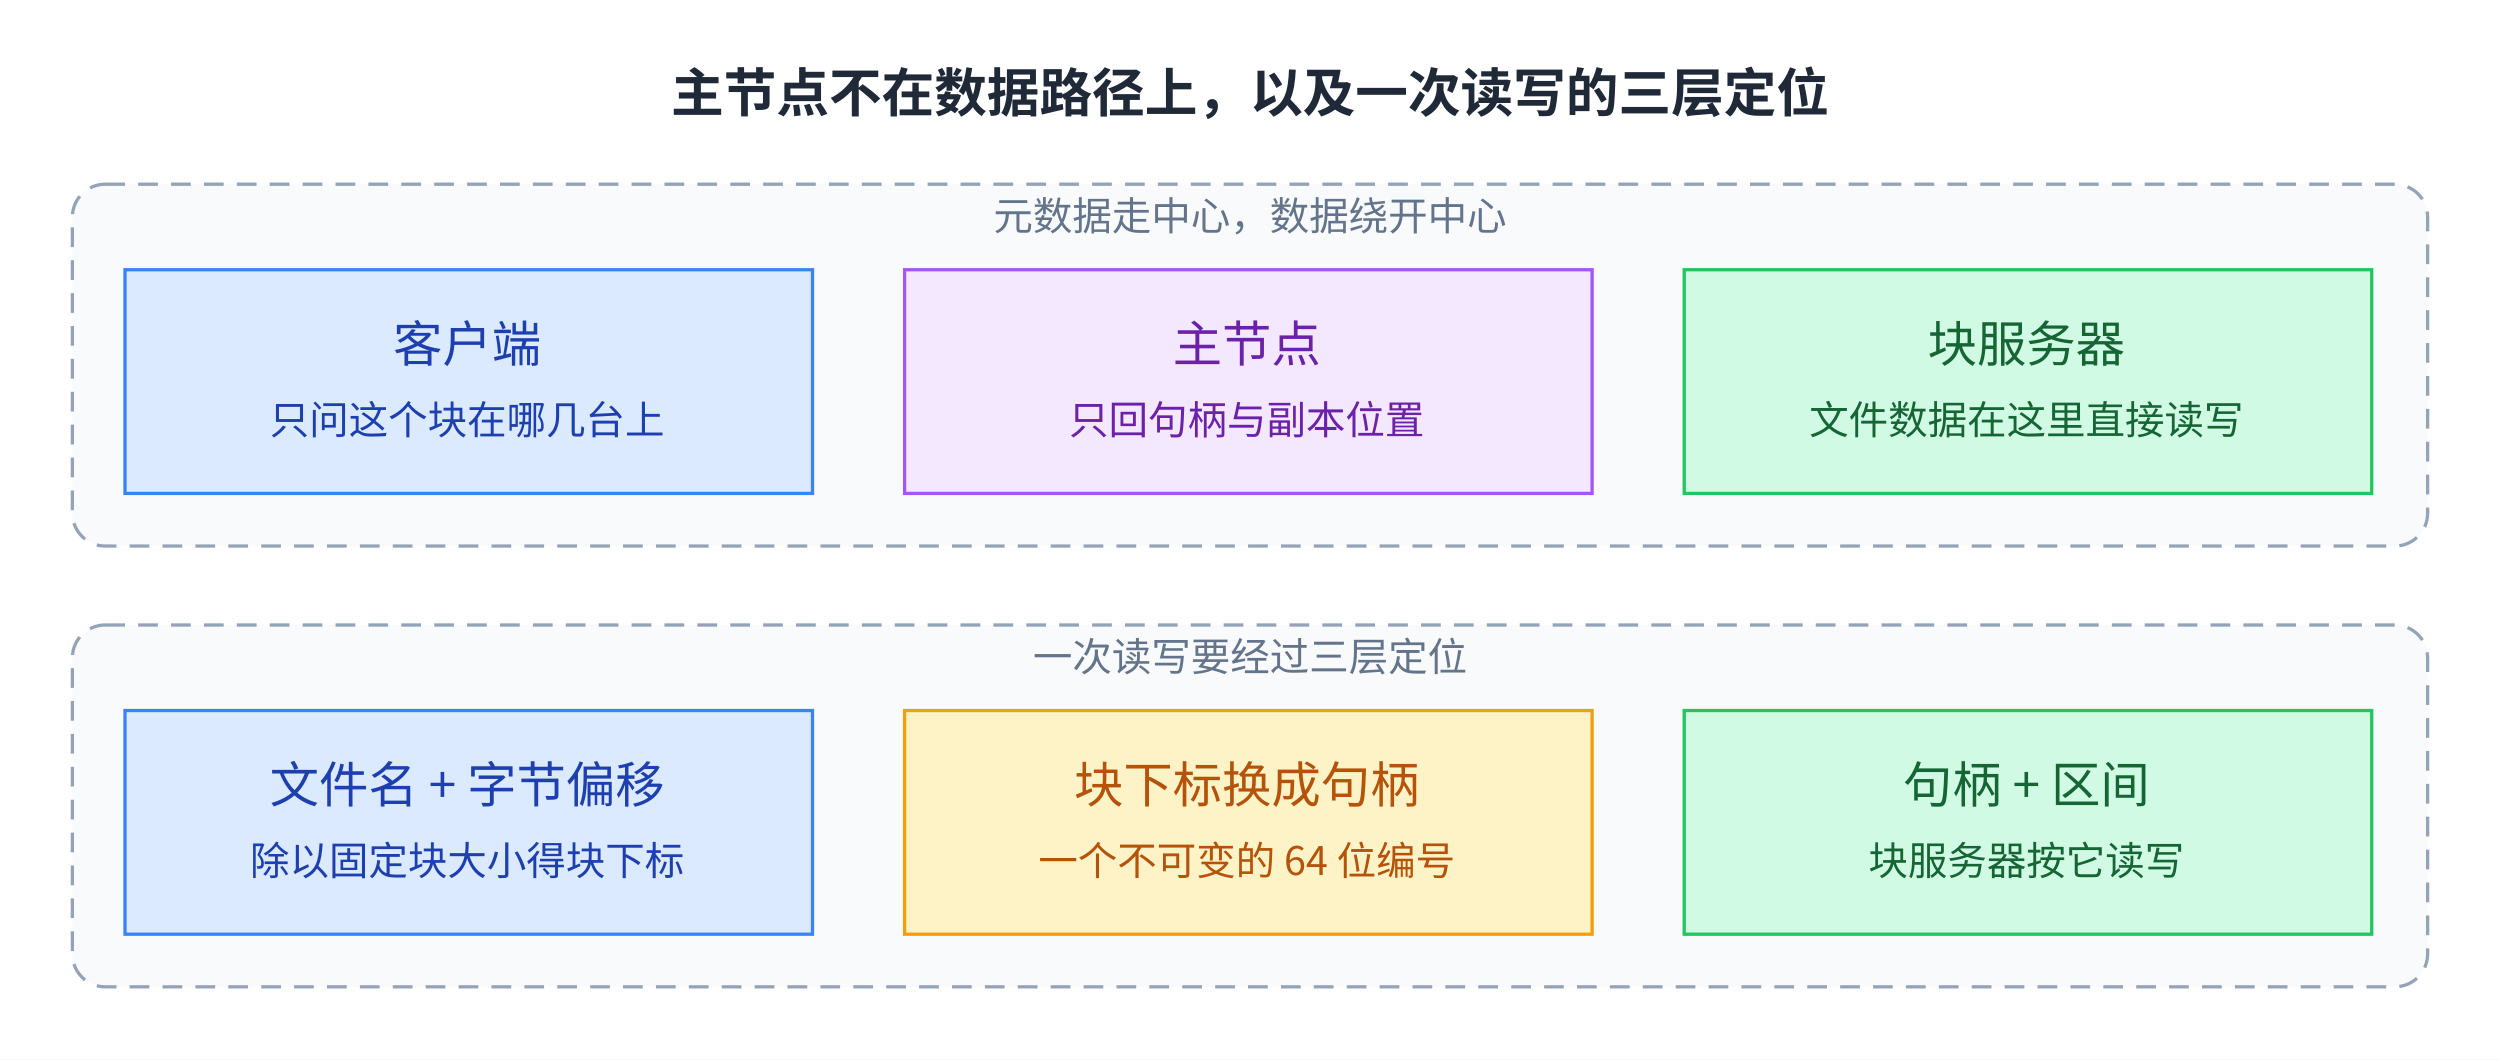
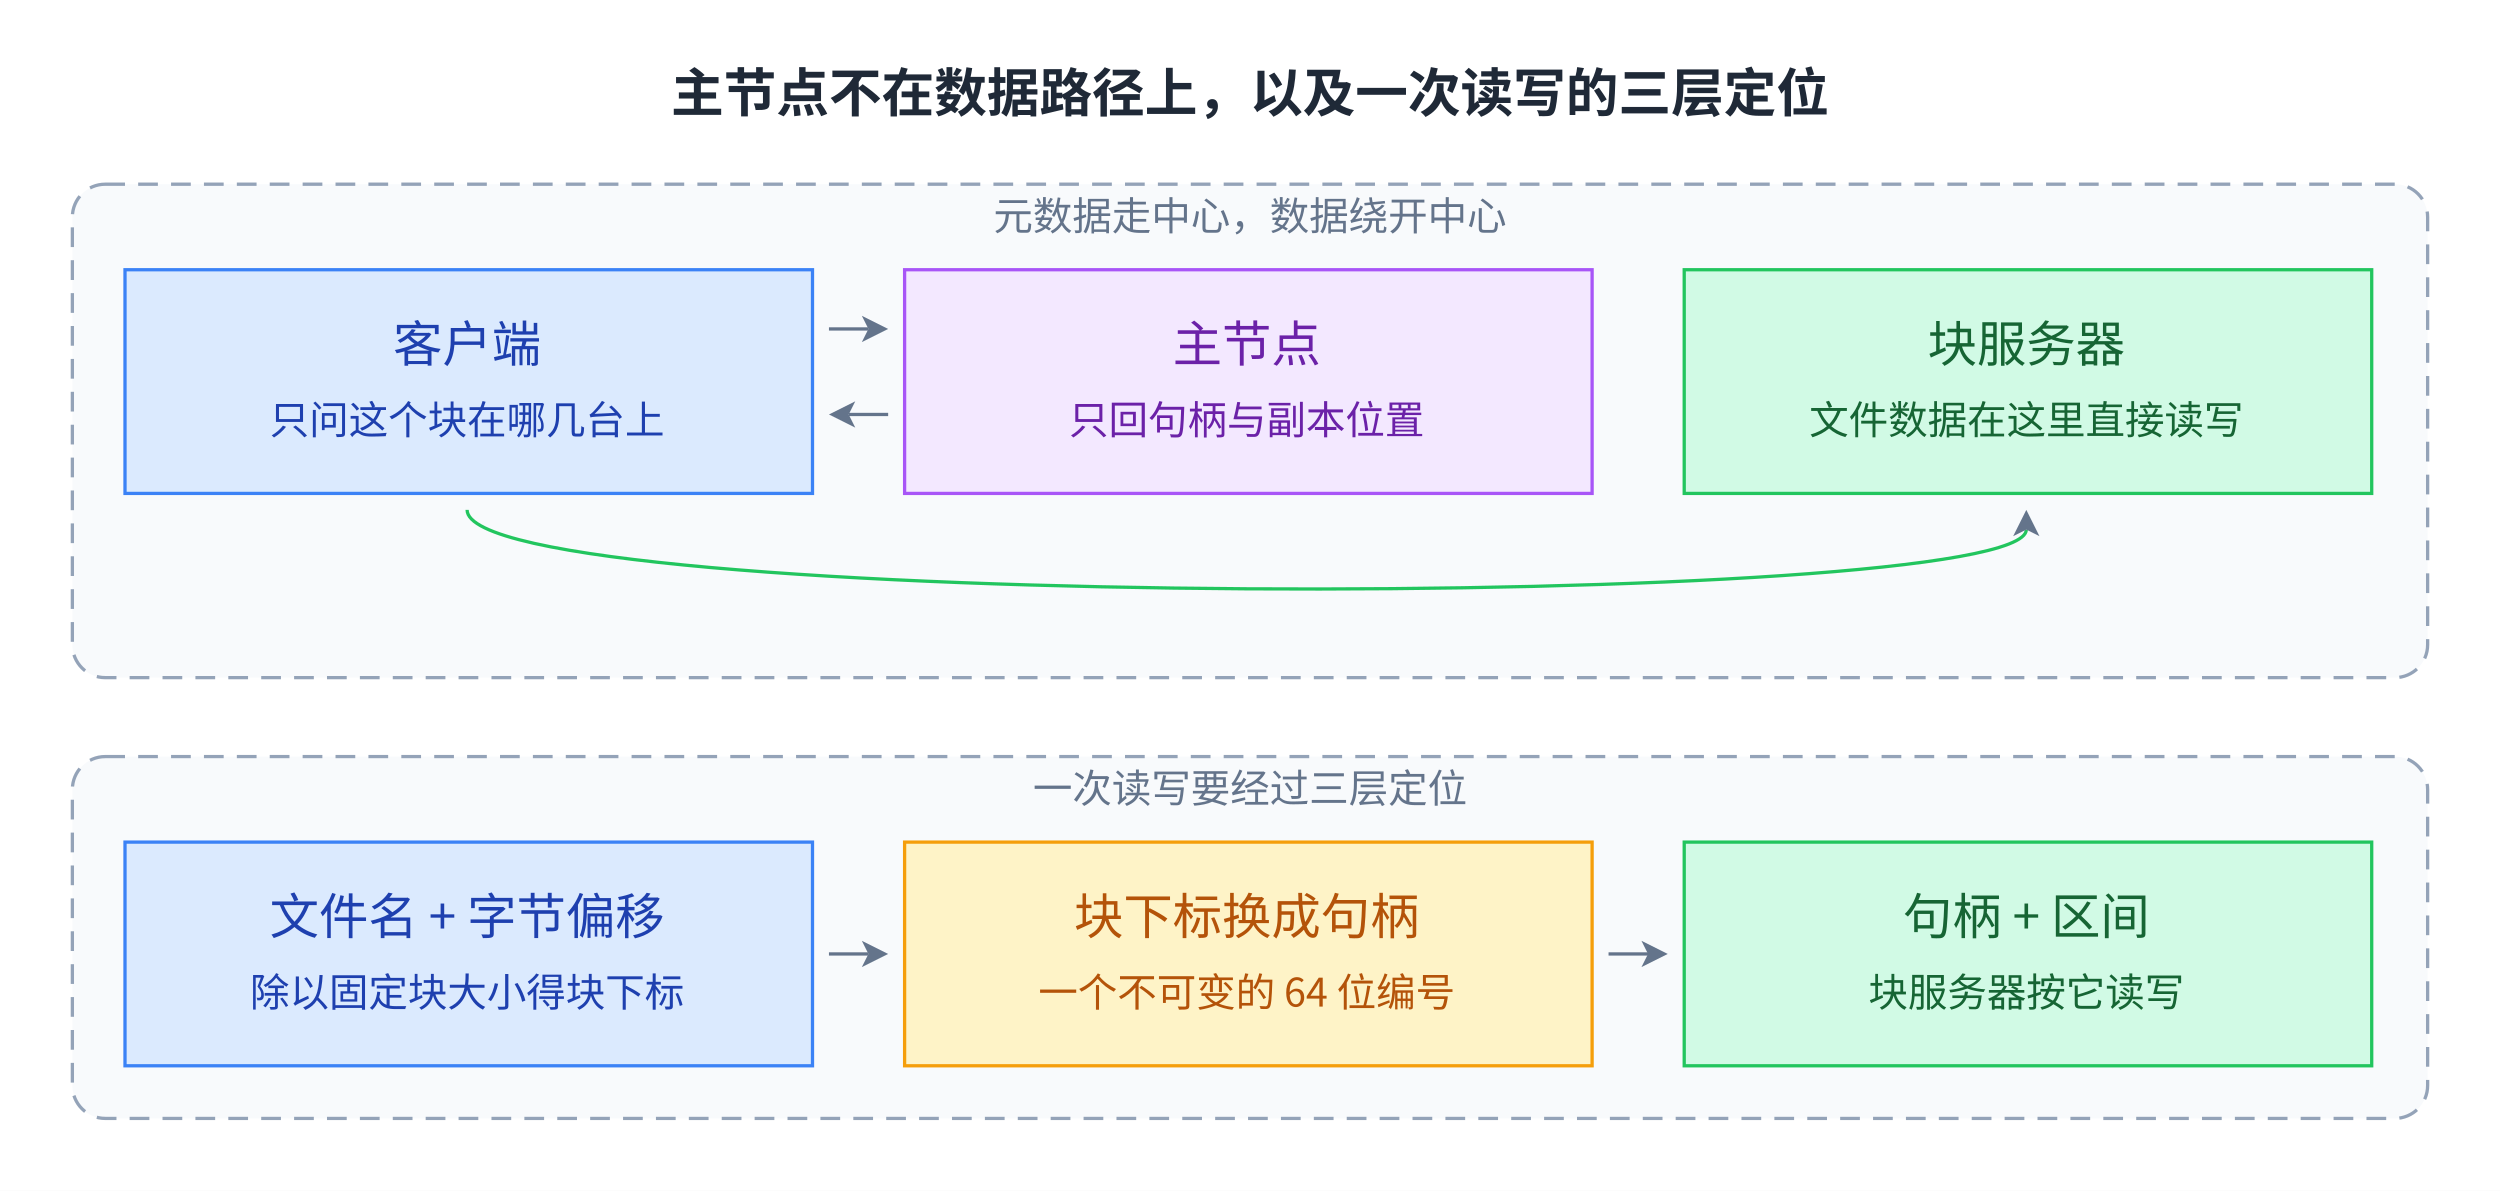
- <svg xmlns="http://www.w3.org/2000/svg" viewBox="0 0 760 322" width="760" height="322" role="img" aria-labelledby="fig-gfs-1-title fig-gfs-1-desc">
+ <svg xmlns="http://www.w3.org/2000/svg" viewBox="0 0 760 362" width="760" height="362" role="img" aria-labelledby="fig-gfs-1-title fig-gfs-1-desc">
  <defs>
    <style>
      text { font-family: 'PingFang SC', 'Microsoft YaHei', 'Noto Sans CJK SC', system-ui, sans-serif; }
    </style>
    <marker id="arrow" markerWidth="8" markerHeight="8" refX="2" refY="4" orient="auto" markerUnits="userSpaceOnUse">
      <path d="M0,0 L8,4 L0,8 L2,4 z" fill="#64748b" />
    </marker>
  </defs>
-   <rect x="0" y="0" width="760" height="322" fill="#ffffff" />
+   <rect x="0" y="0" width="760" height="362" fill="#ffffff" />
  <text x="380" y="34" font-size="16" font-weight="600" fill="#1f2937" text-anchor="middle">主节点不在数据路径上，以及一次读写的三层定位</text>
-   <rect x="22" y="56" width="716" height="110" rx="10" fill="#f8fafc" stroke="#94a3b8" stroke-dasharray="6,4" />
+   <rect x="22" y="56" width="716" height="150" rx="10" fill="#f8fafc" stroke="#94a3b8" stroke-dasharray="6,4" />
  <text x="380" y="70" font-size="12" fill="#64748b" text-anchor="middle">元数据走中心，数据绕开中心</text>
-   <rect x="22" y="190" width="716" height="110" rx="10" fill="#f8fafc" stroke="#94a3b8" stroke-dasharray="6,4" />
-   <text x="380" y="204" font-size="12" fill="#64748b" text-anchor="middle">一次读写要经过三层定位</text>
+   <rect x="22" y="230" width="716" height="110" rx="10" fill="#f8fafc" stroke="#94a3b8" stroke-dasharray="6,4" />
+   <text x="380" y="244" font-size="12" fill="#64748b" text-anchor="middle">一次读写要经过三层定位</text>
+   <path d="M252,100 L264,100" fill="none" stroke="#64748b" marker-end="url(#arrow)" />
+   <path d="M270,126 L258,126" fill="none" stroke="#64748b" marker-end="url(#arrow)" />
+   <path d="M142,155 C 142,186 616,186 616,161" fill="none" stroke="#22c55e" marker-end="url(#arrow)" />
+   <path d="M252,290 L264,290" fill="none" stroke="#64748b" marker-end="url(#arrow)" />
+   <path d="M489,290 L501,290" fill="none" stroke="#64748b" marker-end="url(#arrow)" />
  <rect x="38" y="82" width="209" height="68" fill="#dbeafe" stroke="#3b82f6" />
  <text x="142" y="110" font-size="15" fill="#1e40af" text-anchor="middle">客户端</text>
  <text x="142" y="132" font-size="12" fill="#1e40af" text-anchor="middle">只问这个块在哪几台上</text>
  <rect x="275" y="82" width="209" height="68" fill="#f3e8ff" stroke="#a855f7" />
  <text x="379" y="110" font-size="15" fill="#6b21a8" text-anchor="middle">主节点</text>
  <text x="379" y="132" font-size="12" fill="#6b21a8" text-anchor="middle">只回句柄与副本位置</text>
  <rect x="512" y="82" width="209" height="68" fill="#d1fae5" stroke="#22c55e" />
  <text x="616" y="110" font-size="15" fill="#166534" text-anchor="middle">块服务器</text>
  <text x="616" y="132" font-size="12" fill="#166534" text-anchor="middle">文件数据在这里直接读写</text>
-   <rect x="38" y="216" width="209" height="68" fill="#dbeafe" stroke="#3b82f6" />
-   <text x="142" y="244" font-size="15" fill="#1e40af" text-anchor="middle">文件名 + 字节偏移</text>
-   <text x="142" y="266" font-size="12" fill="#1e40af" text-anchor="middle">除以固定块大小得块下标</text>
-   <rect x="275" y="216" width="209" height="68" fill="#fef3c7" stroke="#f59e0b" />
-   <text x="379" y="244" font-size="15" fill="#b45309" text-anchor="middle">块下标换成句柄</text>
-   <text x="379" y="266" font-size="12" fill="#b45309" text-anchor="middle">一个不可变的 64 位编号</text>
-   <rect x="512" y="216" width="209" height="68" fill="#d1fae5" stroke="#22c55e" />
-   <text x="616" y="244" font-size="15" fill="#166534" text-anchor="middle">句柄 + 区间</text>
-   <text x="616" y="266" font-size="12" fill="#166534" text-anchor="middle">块服务器按它读写</text>
+   <rect x="38" y="256" width="209" height="68" fill="#dbeafe" stroke="#3b82f6" />
+   <text x="142" y="284" font-size="15" fill="#1e40af" text-anchor="middle">文件名 + 字节偏移</text>
+   <text x="142" y="306" font-size="12" fill="#1e40af" text-anchor="middle">除以固定块大小得块下标</text>
+   <rect x="275" y="256" width="209" height="68" fill="#fef3c7" stroke="#f59e0b" />
+   <text x="379" y="284" font-size="15" fill="#b45309" text-anchor="middle">块下标换成句柄</text>
+   <text x="379" y="306" font-size="12" fill="#b45309" text-anchor="middle">一个不可变的 64 位编号</text>
+   <rect x="512" y="256" width="209" height="68" fill="#d1fae5" stroke="#22c55e" />
+   <text x="616" y="284" font-size="15" fill="#166534" text-anchor="middle">句柄 + 区间</text>
+   <text x="616" y="306" font-size="12" fill="#166534" text-anchor="middle">块服务器按它读写</text>
</svg>
